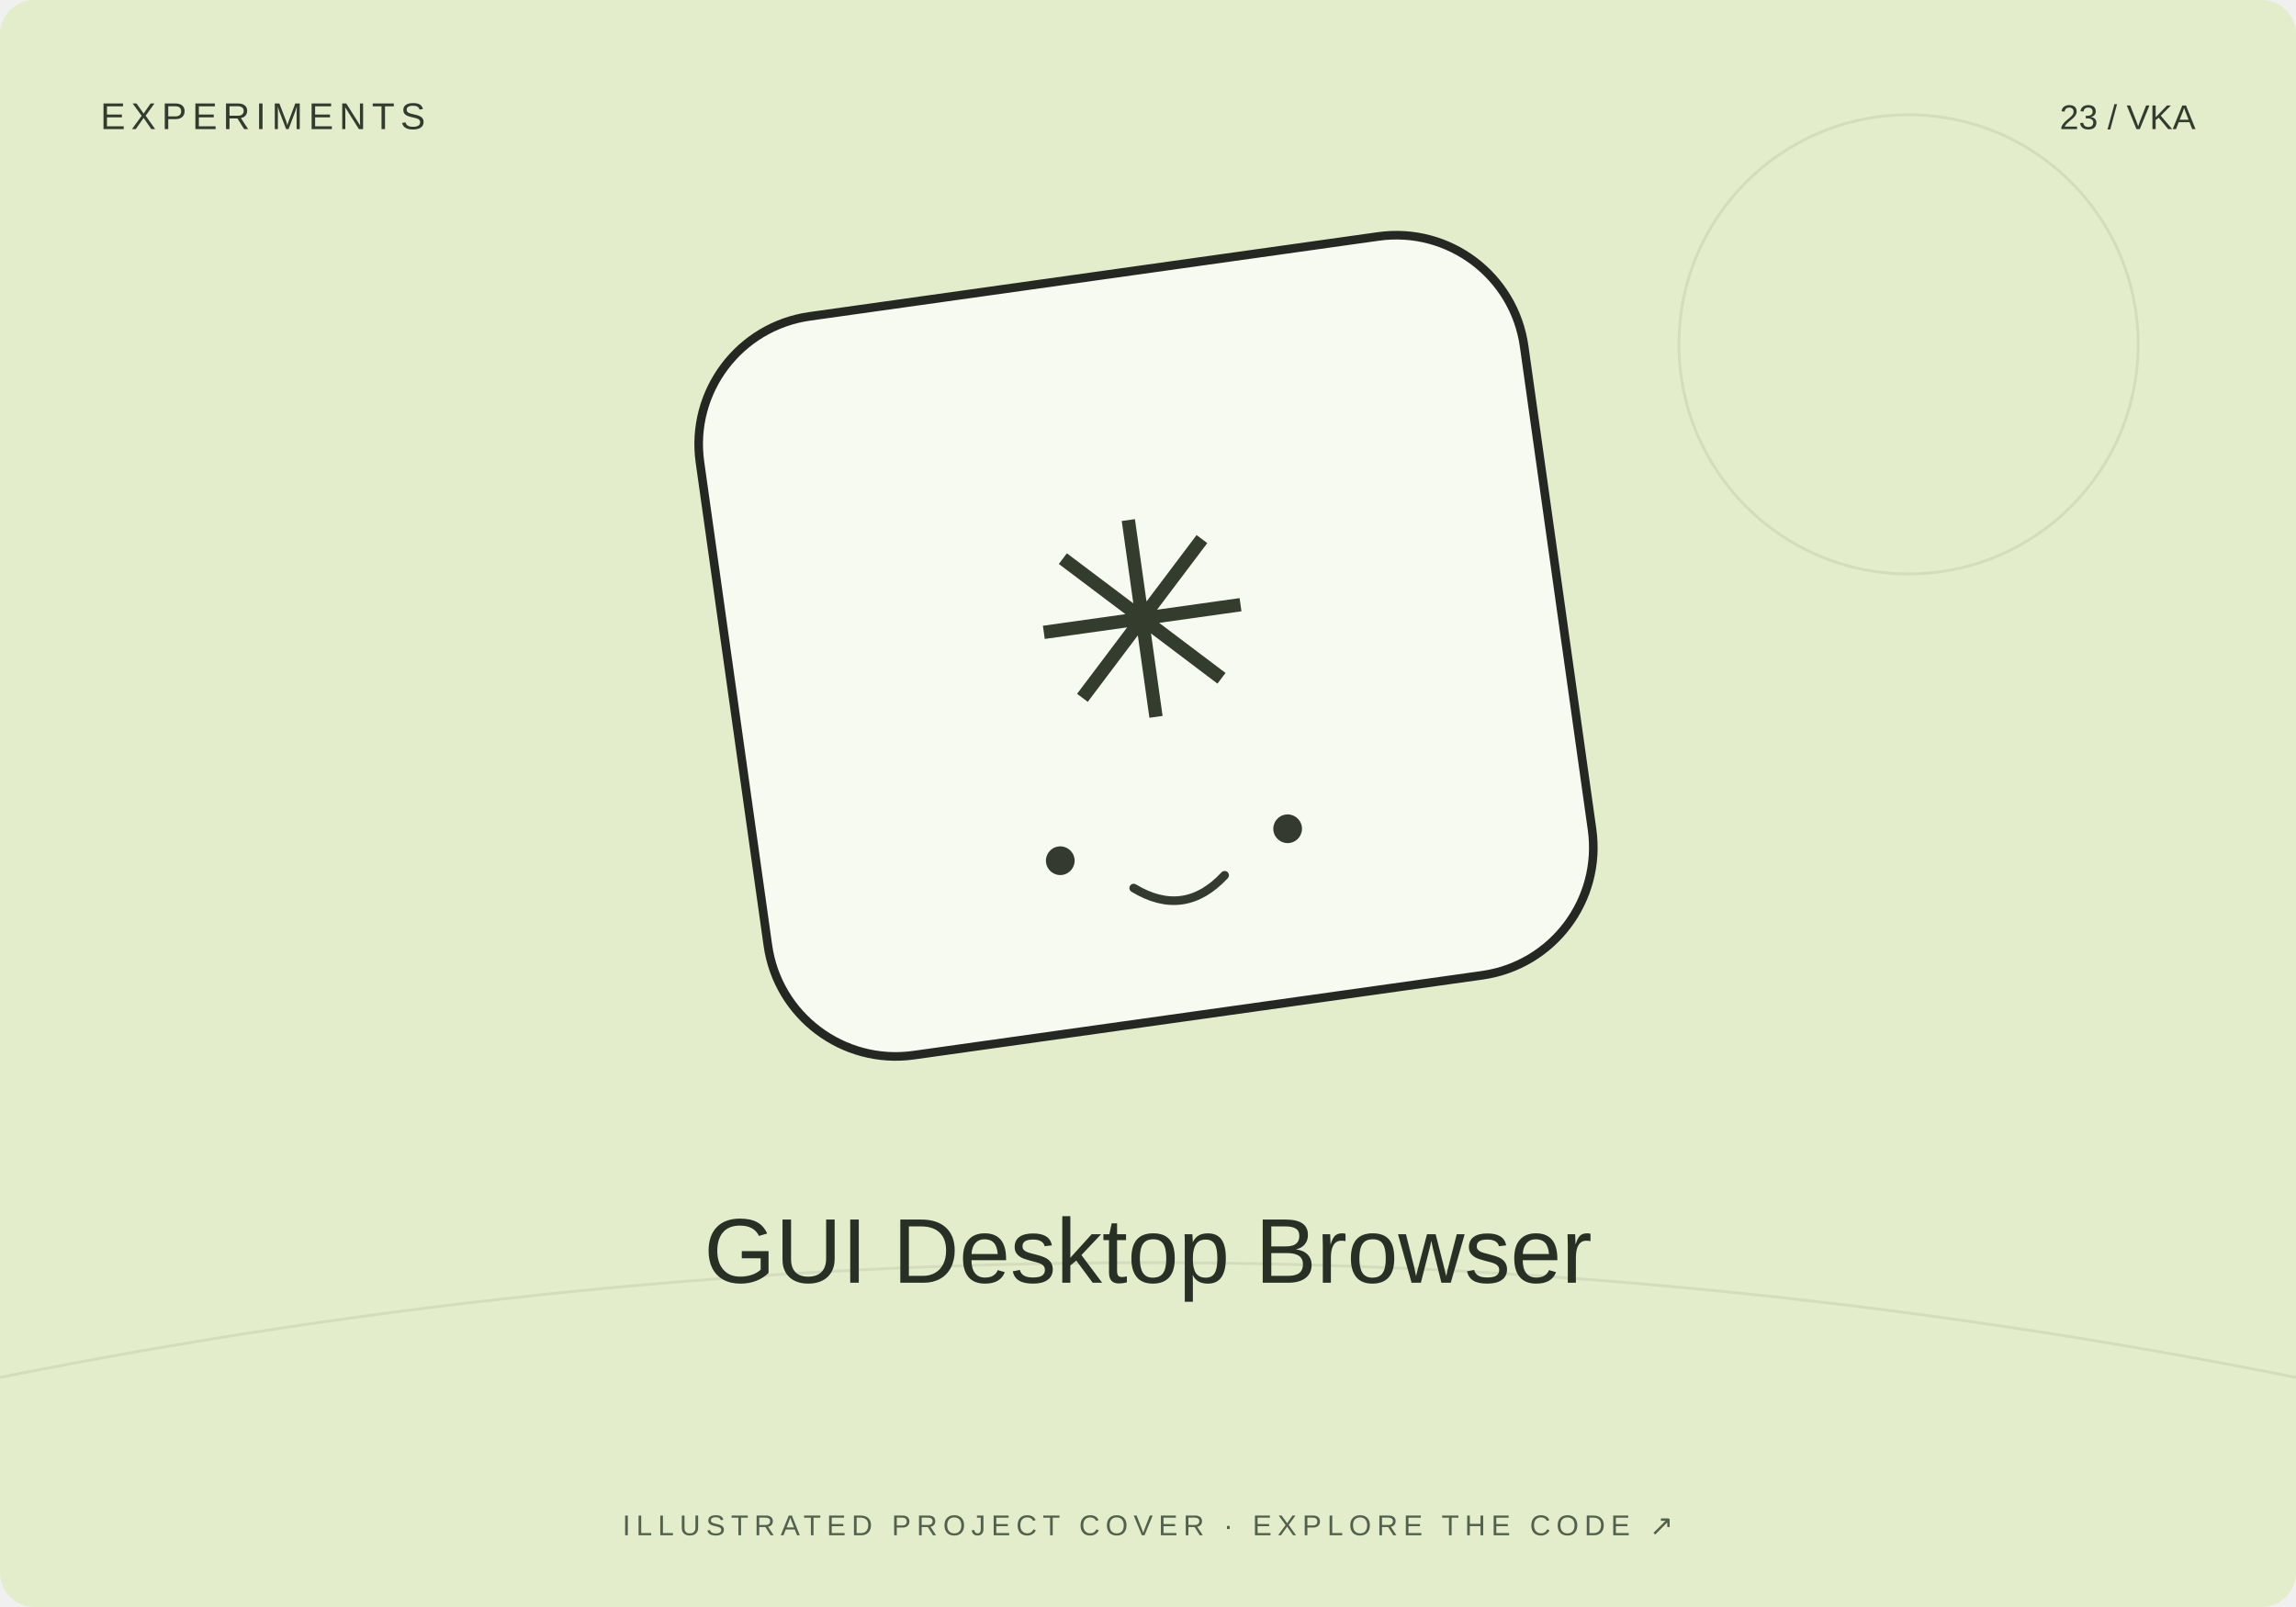
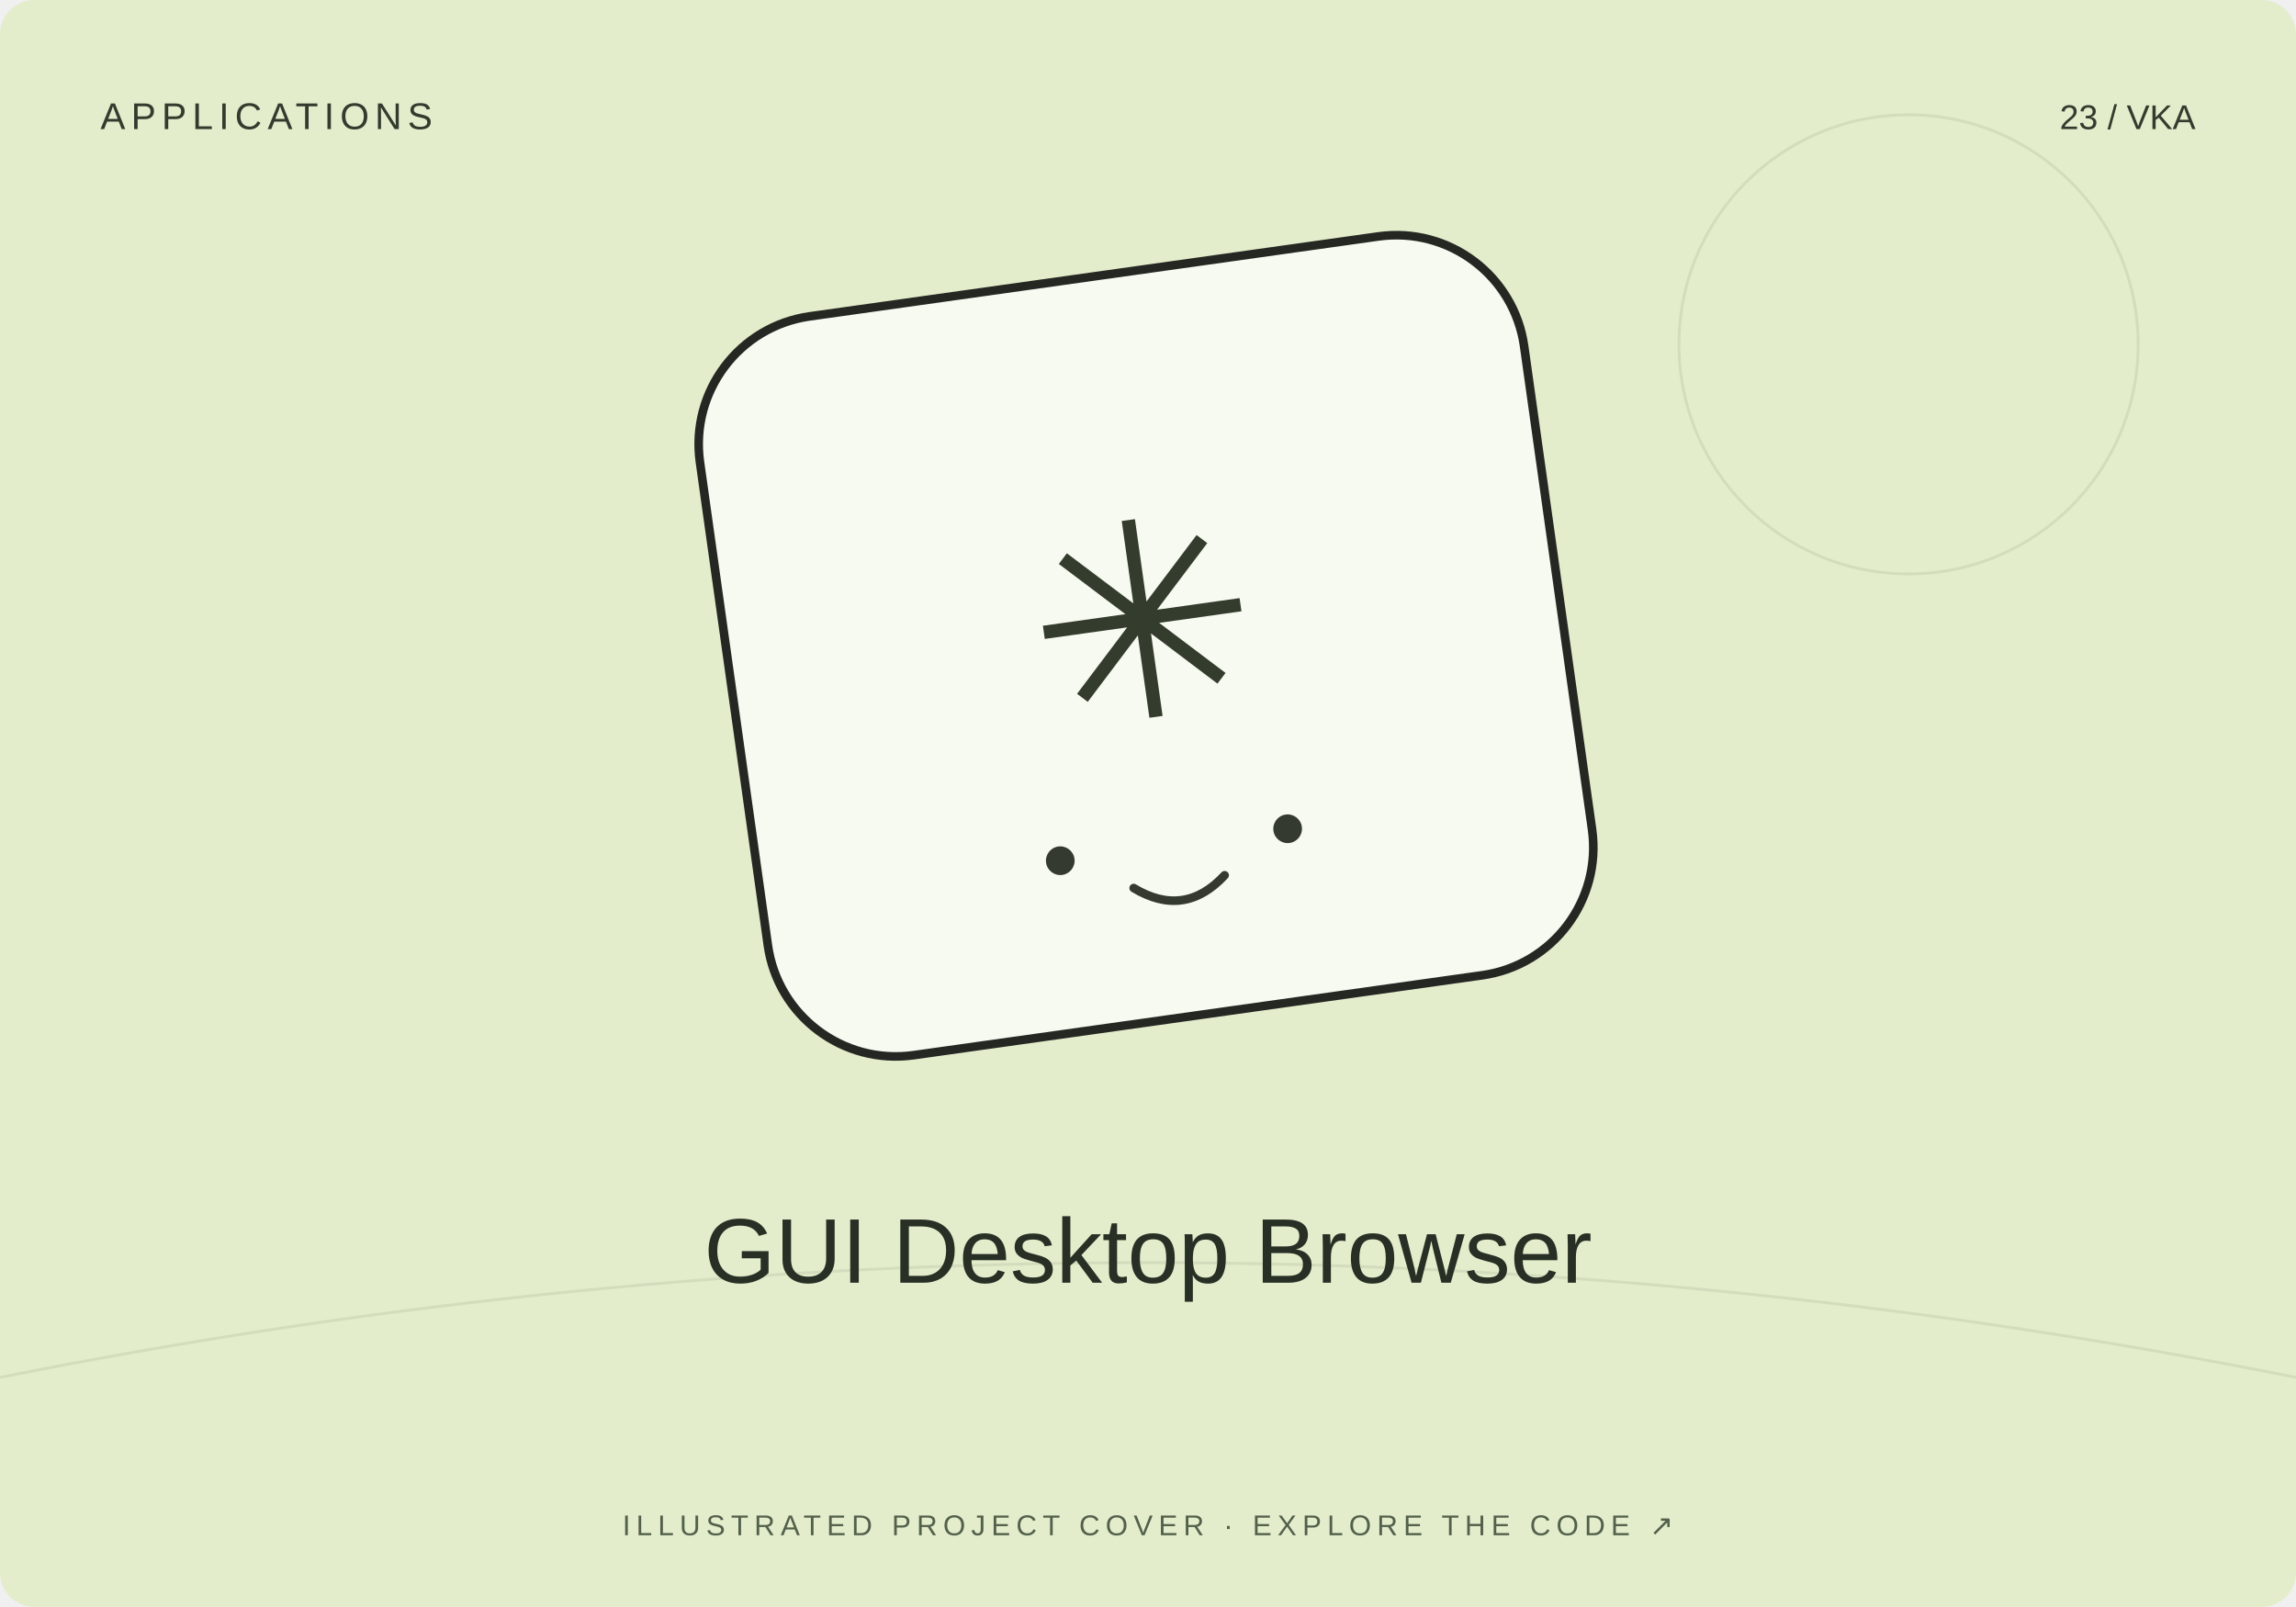
<svg xmlns="http://www.w3.org/2000/svg" width="800" height="560" viewBox="0 0 800 560">
  <rect width="800" height="560" rx="12" fill="#e3edcb" />
  <path d="M0 480Q400 400 800 480" stroke="#20231f" stroke-opacity=".08" fill="none" />
  <circle cx="665" cy="120" r="80" fill="none" stroke="#20231f" stroke-opacity=".08" />
  <g transform="translate(400 230) rotate(-8)">
    <rect x="-145" y="-135" width="290" height="260" rx="45" fill="#fff" fill-opacity=".7" stroke="#252723" stroke-width="3" />
    <text y="20" text-anchor="middle" font-family="Arial,sans-serif" font-size="95" fill="#343c2d">✳</text>
    <circle cx="-40" cy="65" r="5" fill="#353a31" />
    <circle cx="40" cy="65" r="5" fill="#353a31" />
    <path d="M-16 78q16 13 32 0" fill="none" stroke="#353a31" stroke-width="3" stroke-linecap="round" />
  </g>
-   <text x="35" y="45" font-size="13" font-family="Arial,sans-serif" fill="#333b2e" letter-spacing="2">EXPERIMENTS</text>
+   <text x="35" y="45" font-size="13" font-family="Arial,sans-serif" fill="#333b2e" letter-spacing="2">APPLICATIONS</text>
  <text x="765" y="45" text-anchor="end" font-size="12" font-family="Arial,sans-serif" fill="#333b2e">23 / VKA</text>
  <text x="400" y="447" text-anchor="middle" font-family="Arial,sans-serif" font-size="32" fill="#282f25">GUI Desktop Browser</text>
  <text x="400" y="535" text-anchor="middle" font-family="Arial,sans-serif" font-size="10" fill="#53604b" letter-spacing="2">ILLUSTRATED PROJECT COVER · EXPLORE THE CODE ↗</text>
</svg>
